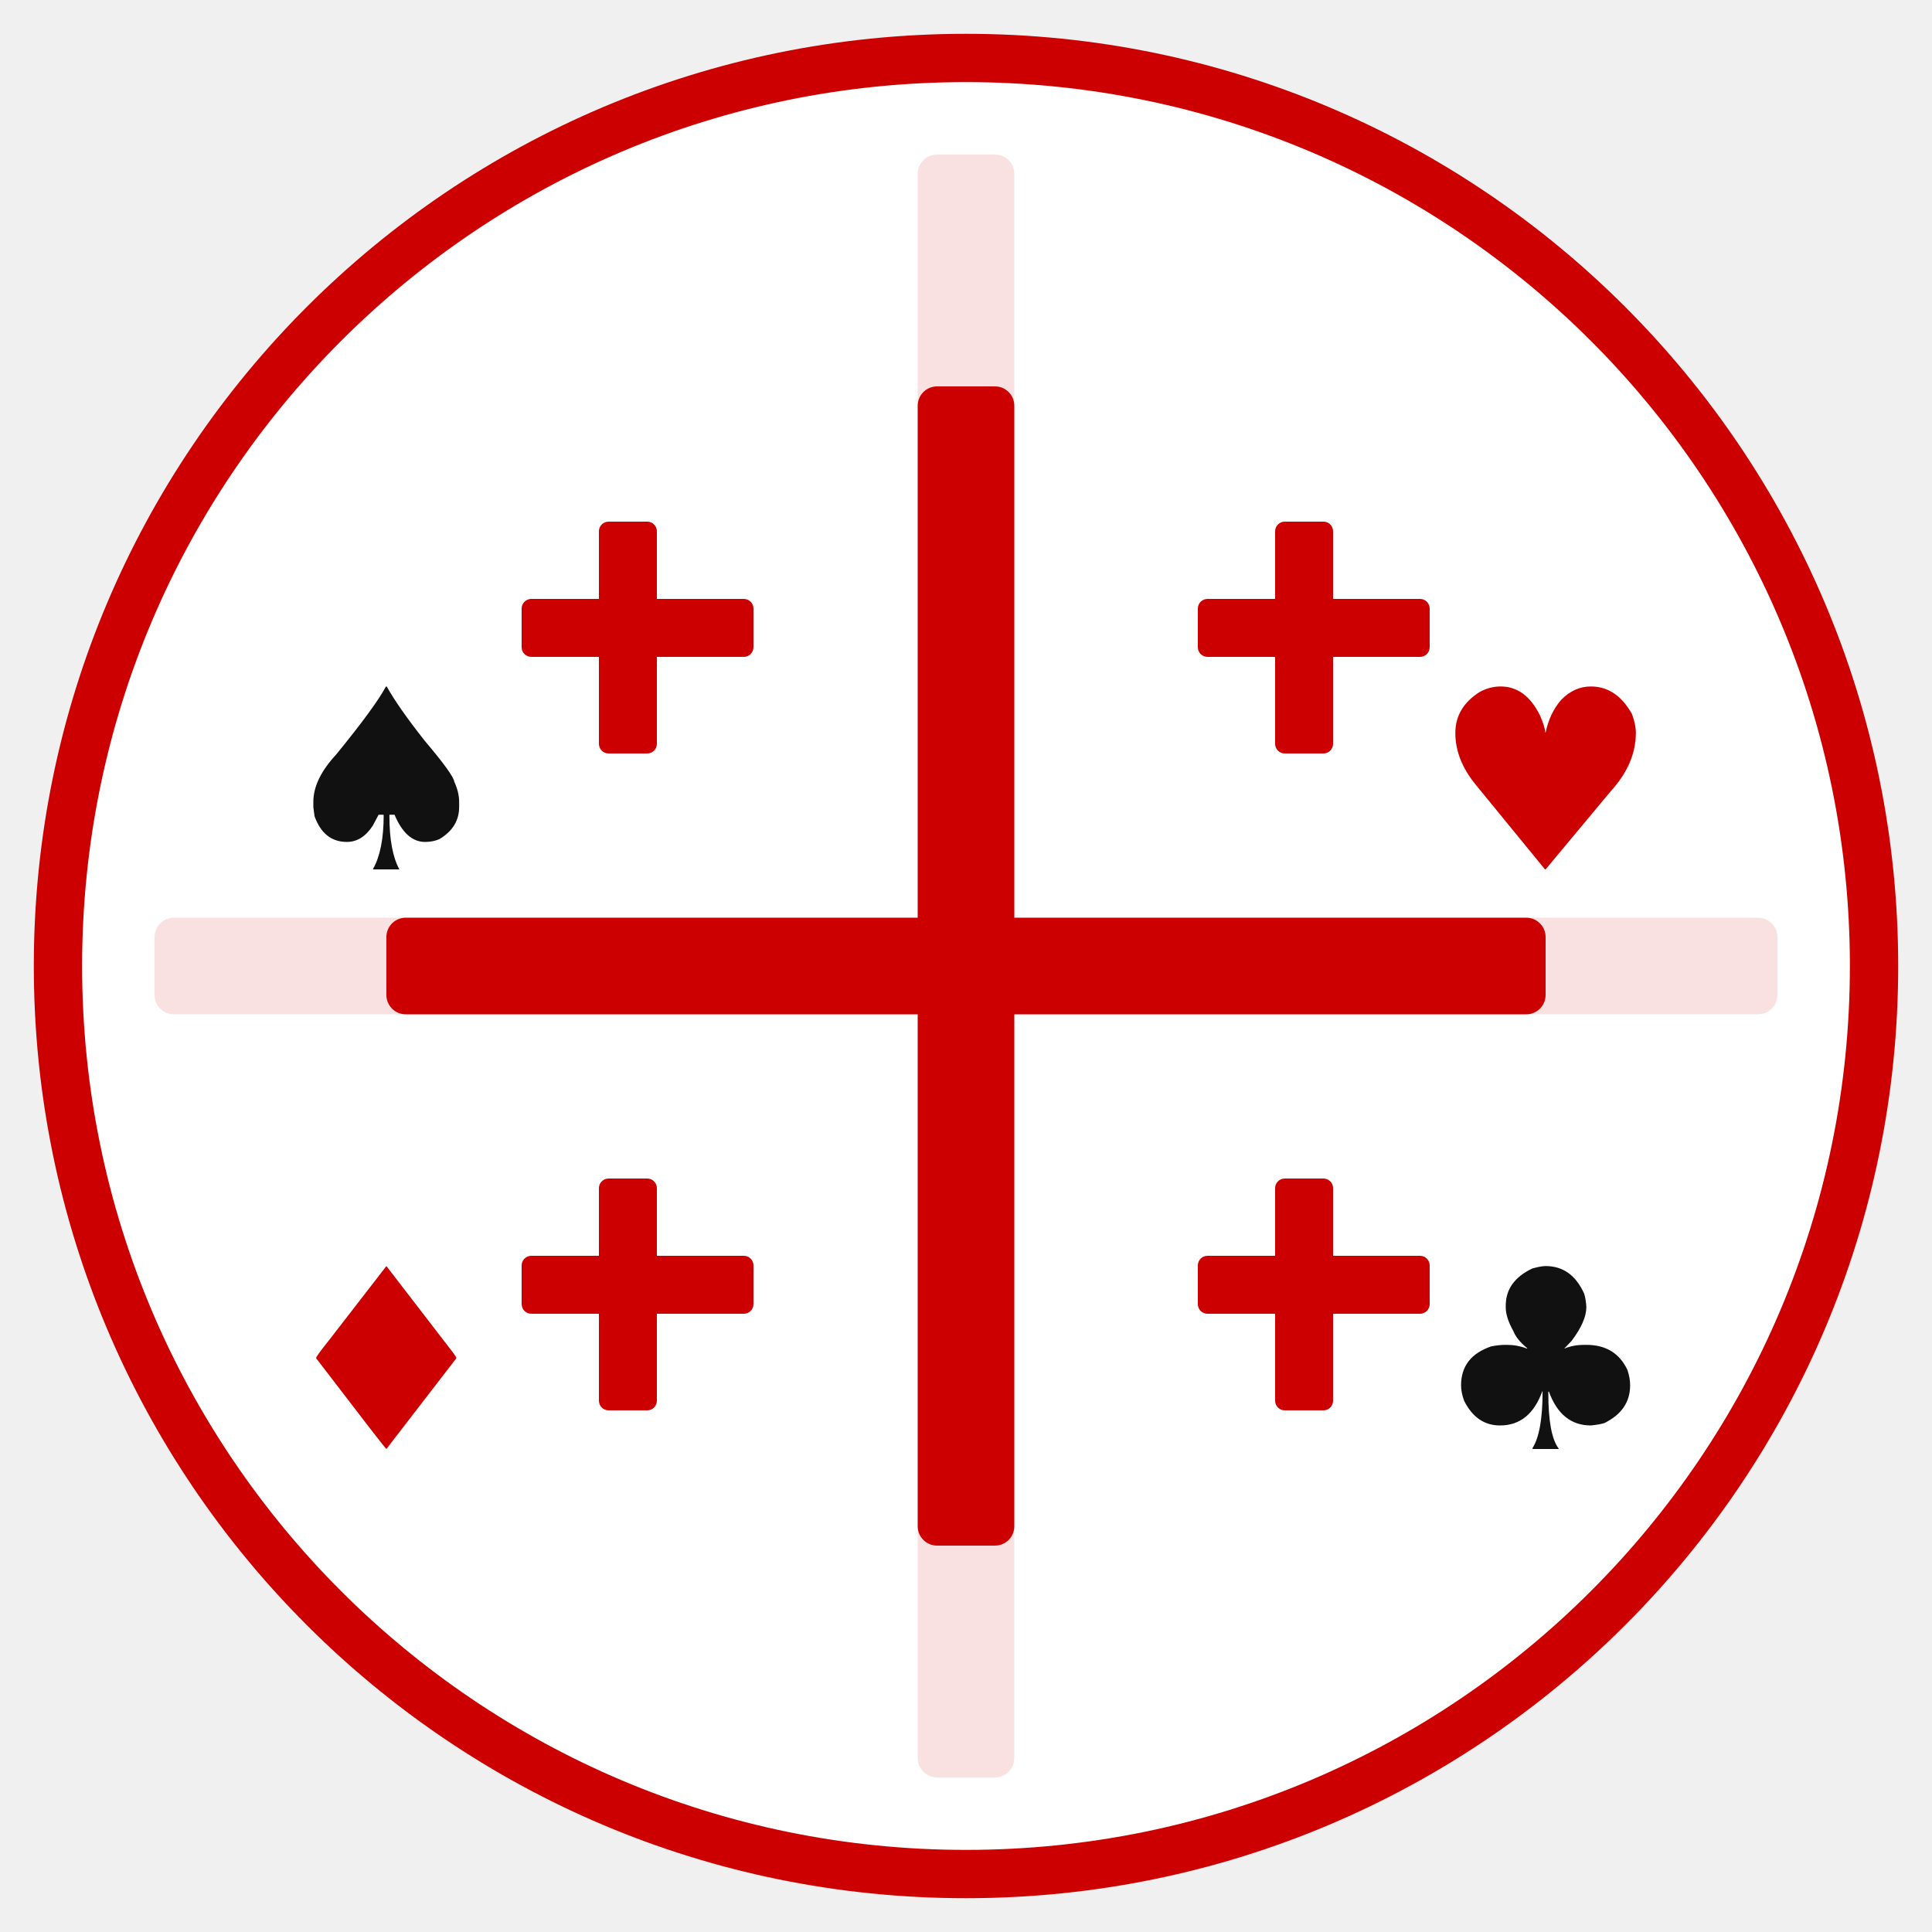
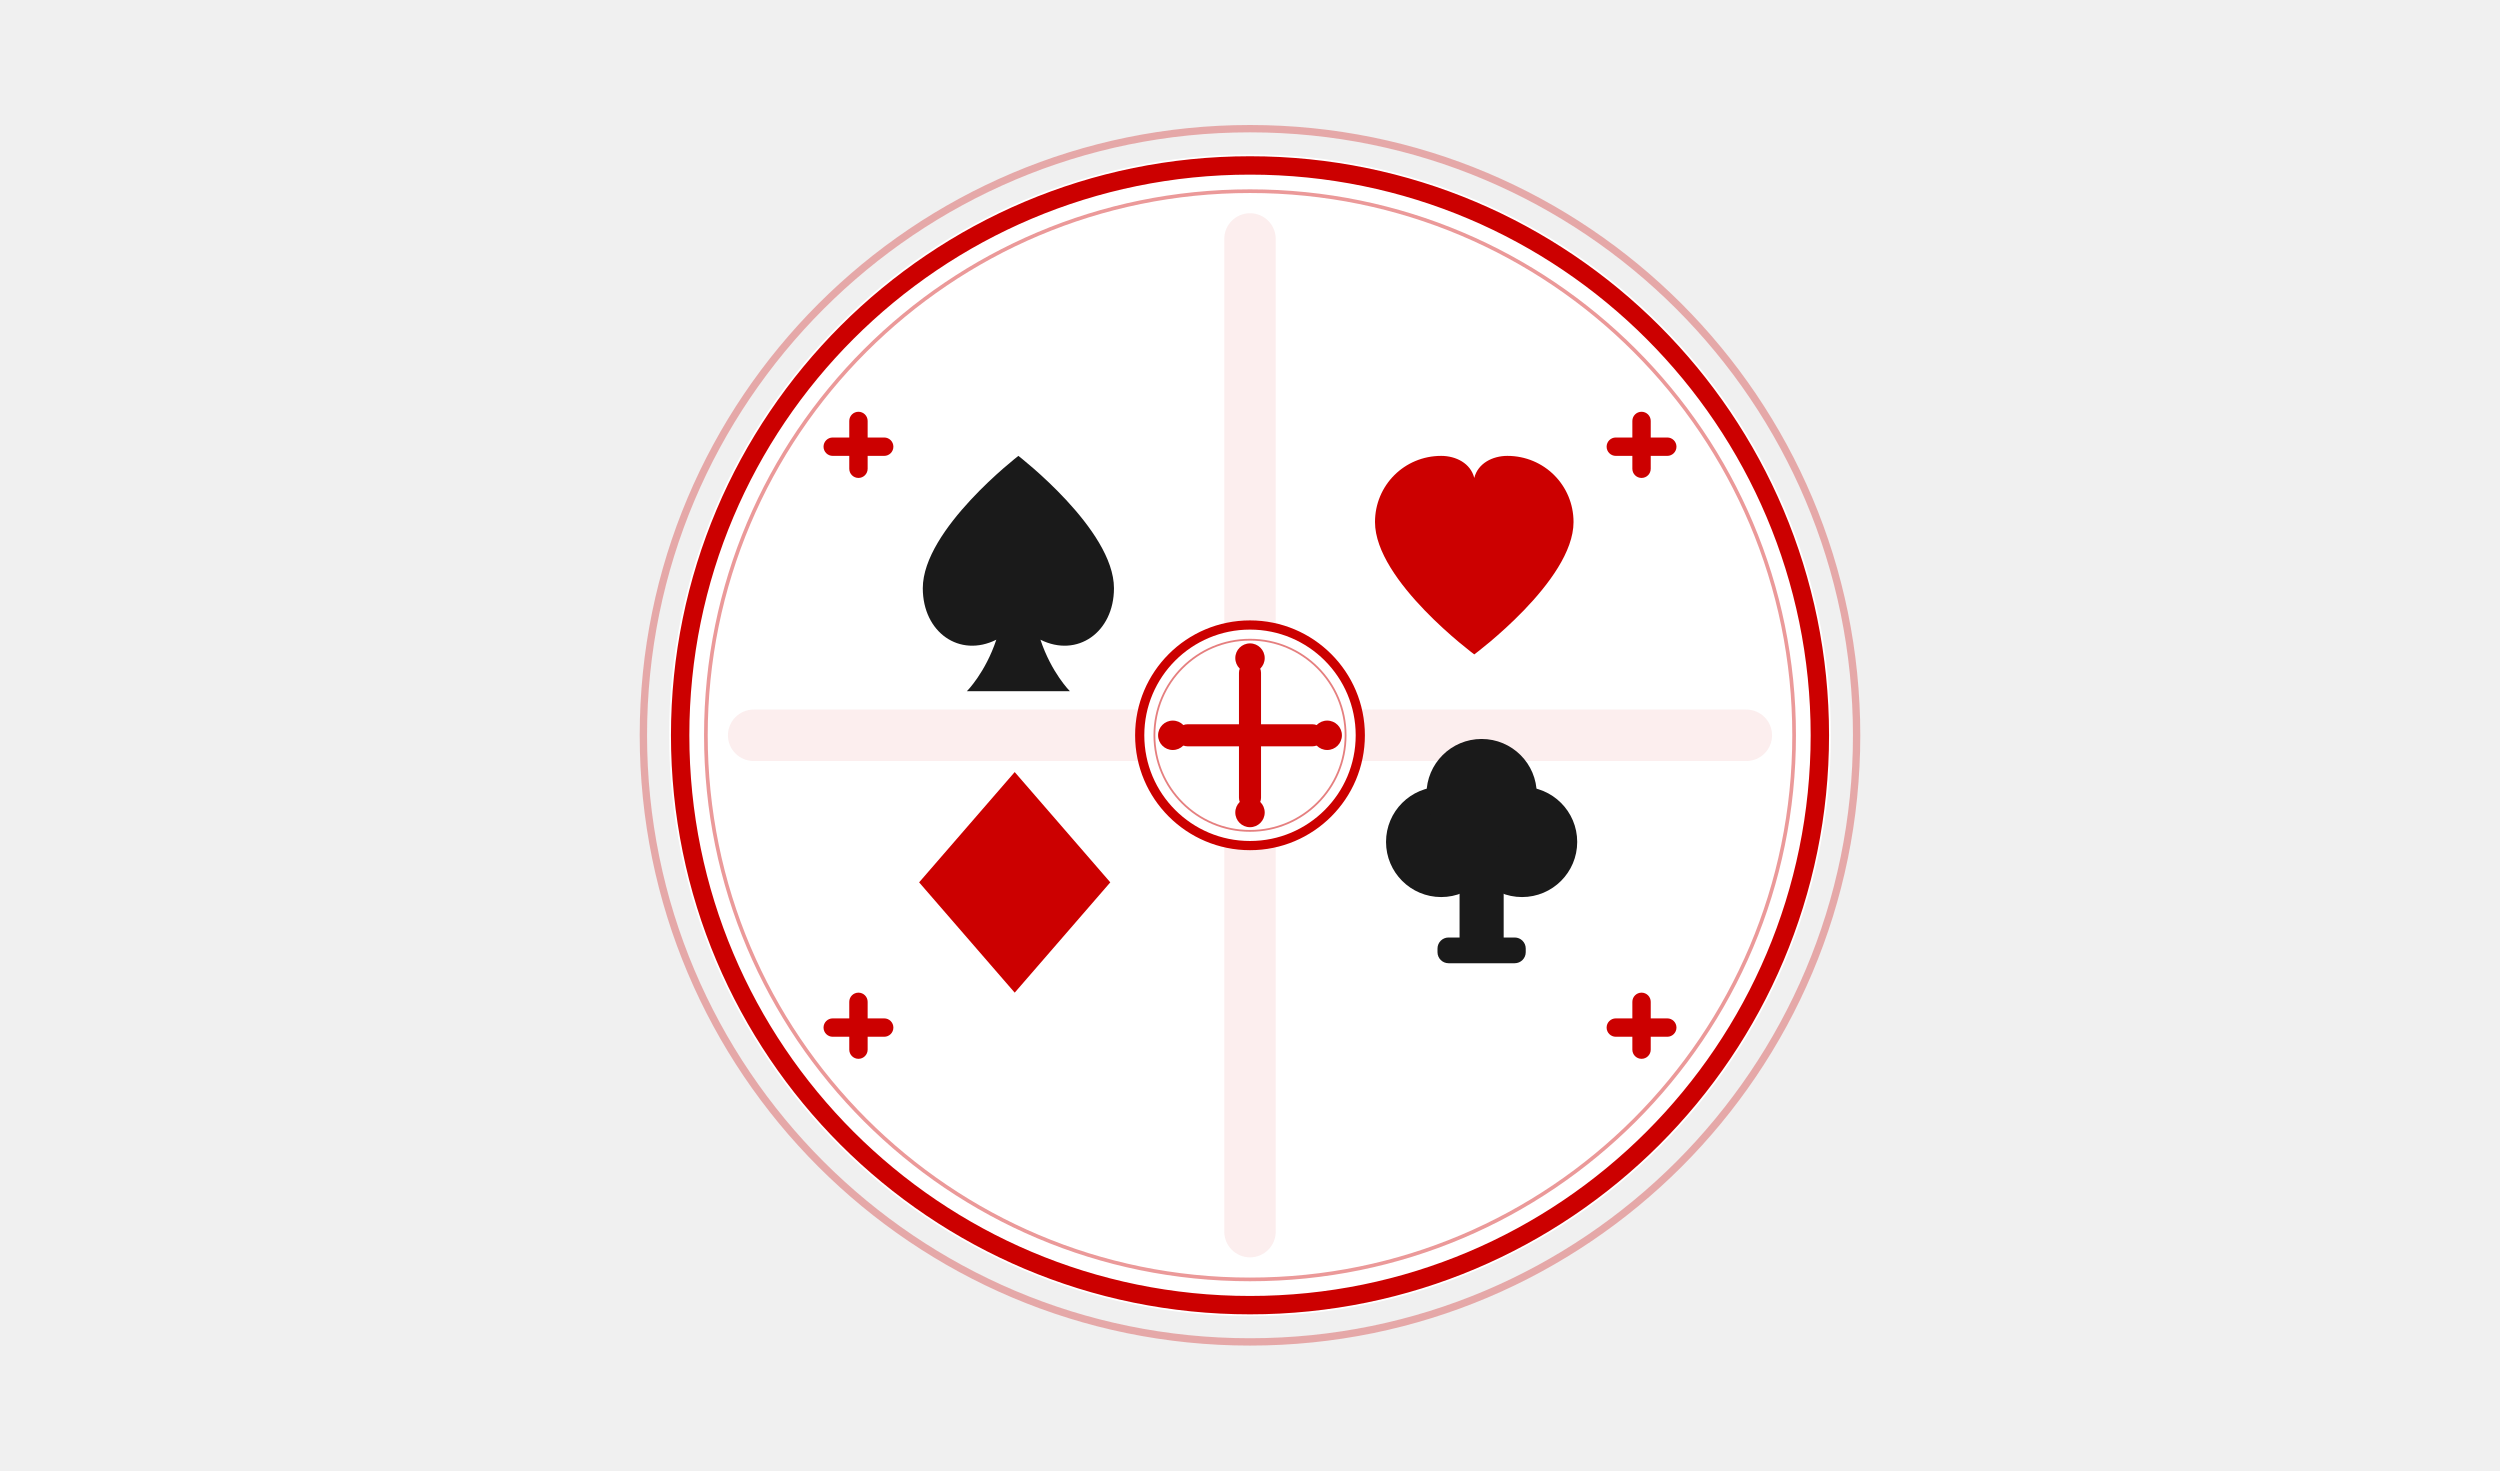
- <svg xmlns="http://www.w3.org/2000/svg" viewBox="0 0 100 100">
-   <circle cx="50" cy="50" r="48" fill="white" />
-   <circle cx="50" cy="50" r="47" fill="none" stroke="#CC0000" stroke-width="2.5" />
-   <rect x="47.5" y="8" width="5" height="84" fill="#CC0000" opacity="0.12" rx="1" />
-   <rect x="8" y="47.5" width="84" height="5" fill="#CC0000" opacity="0.12" rx="1" />
-   <rect x="47.5" y="20" width="5" height="60" fill="#CC0000" rx="1" />
-   <rect x="20" y="47.5" width="60" height="5" fill="#CC0000" rx="1" />
-   <rect x="31" y="27" width="3" height="12" fill="#CC0000" rx="0.5" />
-   <rect x="27" y="31" width="12" height="3" fill="#CC0000" rx="0.5" />
-   <rect x="66" y="27" width="3" height="12" fill="#CC0000" rx="0.5" />
-   <rect x="62" y="31" width="12" height="3" fill="#CC0000" rx="0.5" />
-   <rect x="31" y="61" width="3" height="12" fill="#CC0000" rx="0.5" />
-   <rect x="27" y="65" width="12" height="3" fill="#CC0000" rx="0.5" />
-   <rect x="66" y="61" width="3" height="12" fill="#CC0000" rx="0.5" />
-   <rect x="62" y="65" width="12" height="3" fill="#CC0000" rx="0.5" />
-   <text x="20" y="45" font-size="13" text-anchor="middle" fill="#111" font-family="serif">♠</text>
-   <text x="80" y="45" font-size="13" text-anchor="middle" fill="#CC0000" font-family="serif">♥</text>
-   <text x="20" y="75" font-size="13" text-anchor="middle" fill="#CC0000" font-family="serif">♦</text>
-   <text x="80" y="75" font-size="13" text-anchor="middle" fill="#111" font-family="serif">♣</text>
+ <svg xmlns="http://www.w3.org/2000/svg" viewBox="0 0 680 400">
+   <circle cx="340" cy="200" r="165" fill="none" stroke="#CC0000" stroke-width="2" opacity="0.3" />
+   <circle cx="340" cy="200" r="158" fill="white" />
+   <circle cx="340" cy="200" r="155" fill="none" stroke="#CC0000" stroke-width="5" />
+   <circle cx="340" cy="200" r="148" fill="none" stroke="#CC0000" stroke-width="1" opacity="0.4" />
+   <rect x="333" y="58" width="14" height="284" fill="#CC0000" opacity="0.07" rx="7" />
+   <rect x="198" y="193" width="284" height="14" fill="#CC0000" opacity="0.07" rx="7" />
+   <rect x="231" y="112" width="5" height="18" fill="#CC0000" rx="2.5" />
+   <rect x="224" y="119" width="19" height="5" fill="#CC0000" rx="2.5" />
+   <rect x="444" y="112" width="5" height="18" fill="#CC0000" rx="2.5" />
+   <rect x="437" y="119" width="19" height="5" fill="#CC0000" rx="2.5" />
+   <rect x="231" y="270" width="5" height="18" fill="#CC0000" rx="2.5" />
+   <rect x="224" y="277" width="19" height="5" fill="#CC0000" rx="2.5" />
+   <rect x="444" y="270" width="5" height="18" fill="#CC0000" rx="2.5" />
+   <rect x="437" y="277" width="19" height="5" fill="#CC0000" rx="2.5" />
+   <g transform="translate(249,122)">
+     <path d="M28 2C28 2 2 22 2 38C2 50 12 57 22 52C19 61 14 66 14 66L42 66C42 66 37 61 34 52C44 57 54 50 54 38C54 22 28 2 28 2Z" fill="#1a1a1a" />
+   </g>
+   <g transform="translate(374,124)">
+     <path d="M27 54C27 54 0 34 0 18C0 8 8 0 18 0C22 0 26 2 27 6C28 2 32 0 36 0C46 0 54 8 54 18C54 34 27 54 27 54Z" fill="#CC0000" />
+   </g>
+   <g transform="translate(250,210)">
+     <path d="M26 0L52 30L26 60L0 30Z" fill="#CC0000" />
+   </g>
+   <g transform="translate(376,207)">
+     <circle cx="16" cy="22" r="15" fill="#1a1a1a" />
+     <circle cx="38" cy="22" r="15" fill="#1a1a1a" />
+     <circle cx="27" cy="9" r="15" fill="#1a1a1a" />
+     <rect x="21" y="30" width="12" height="22" fill="#1a1a1a" rx="2" />
+     <rect x="15" y="48" width="24" height="7" fill="#1a1a1a" rx="3" />
+   </g>
+   <circle cx="340" cy="200" r="30" fill="white" stroke="#CC0000" stroke-width="2.5" />
+   <circle cx="340" cy="200" r="26" fill="none" stroke="#CC0000" stroke-width="0.5" opacity="0.5" />
+   <rect x="337" y="180" width="6" height="40" fill="#CC0000" rx="3" />
+   <rect x="320" y="197" width="40" height="6" fill="#CC0000" rx="3" />
+   <circle cx="340" cy="179" r="4" fill="#CC0000" />
+   <circle cx="340" cy="221" r="4" fill="#CC0000" />
+   <circle cx="319" cy="200" r="4" fill="#CC0000" />
+   <circle cx="361" cy="200" r="4" fill="#CC0000" />
</svg>
